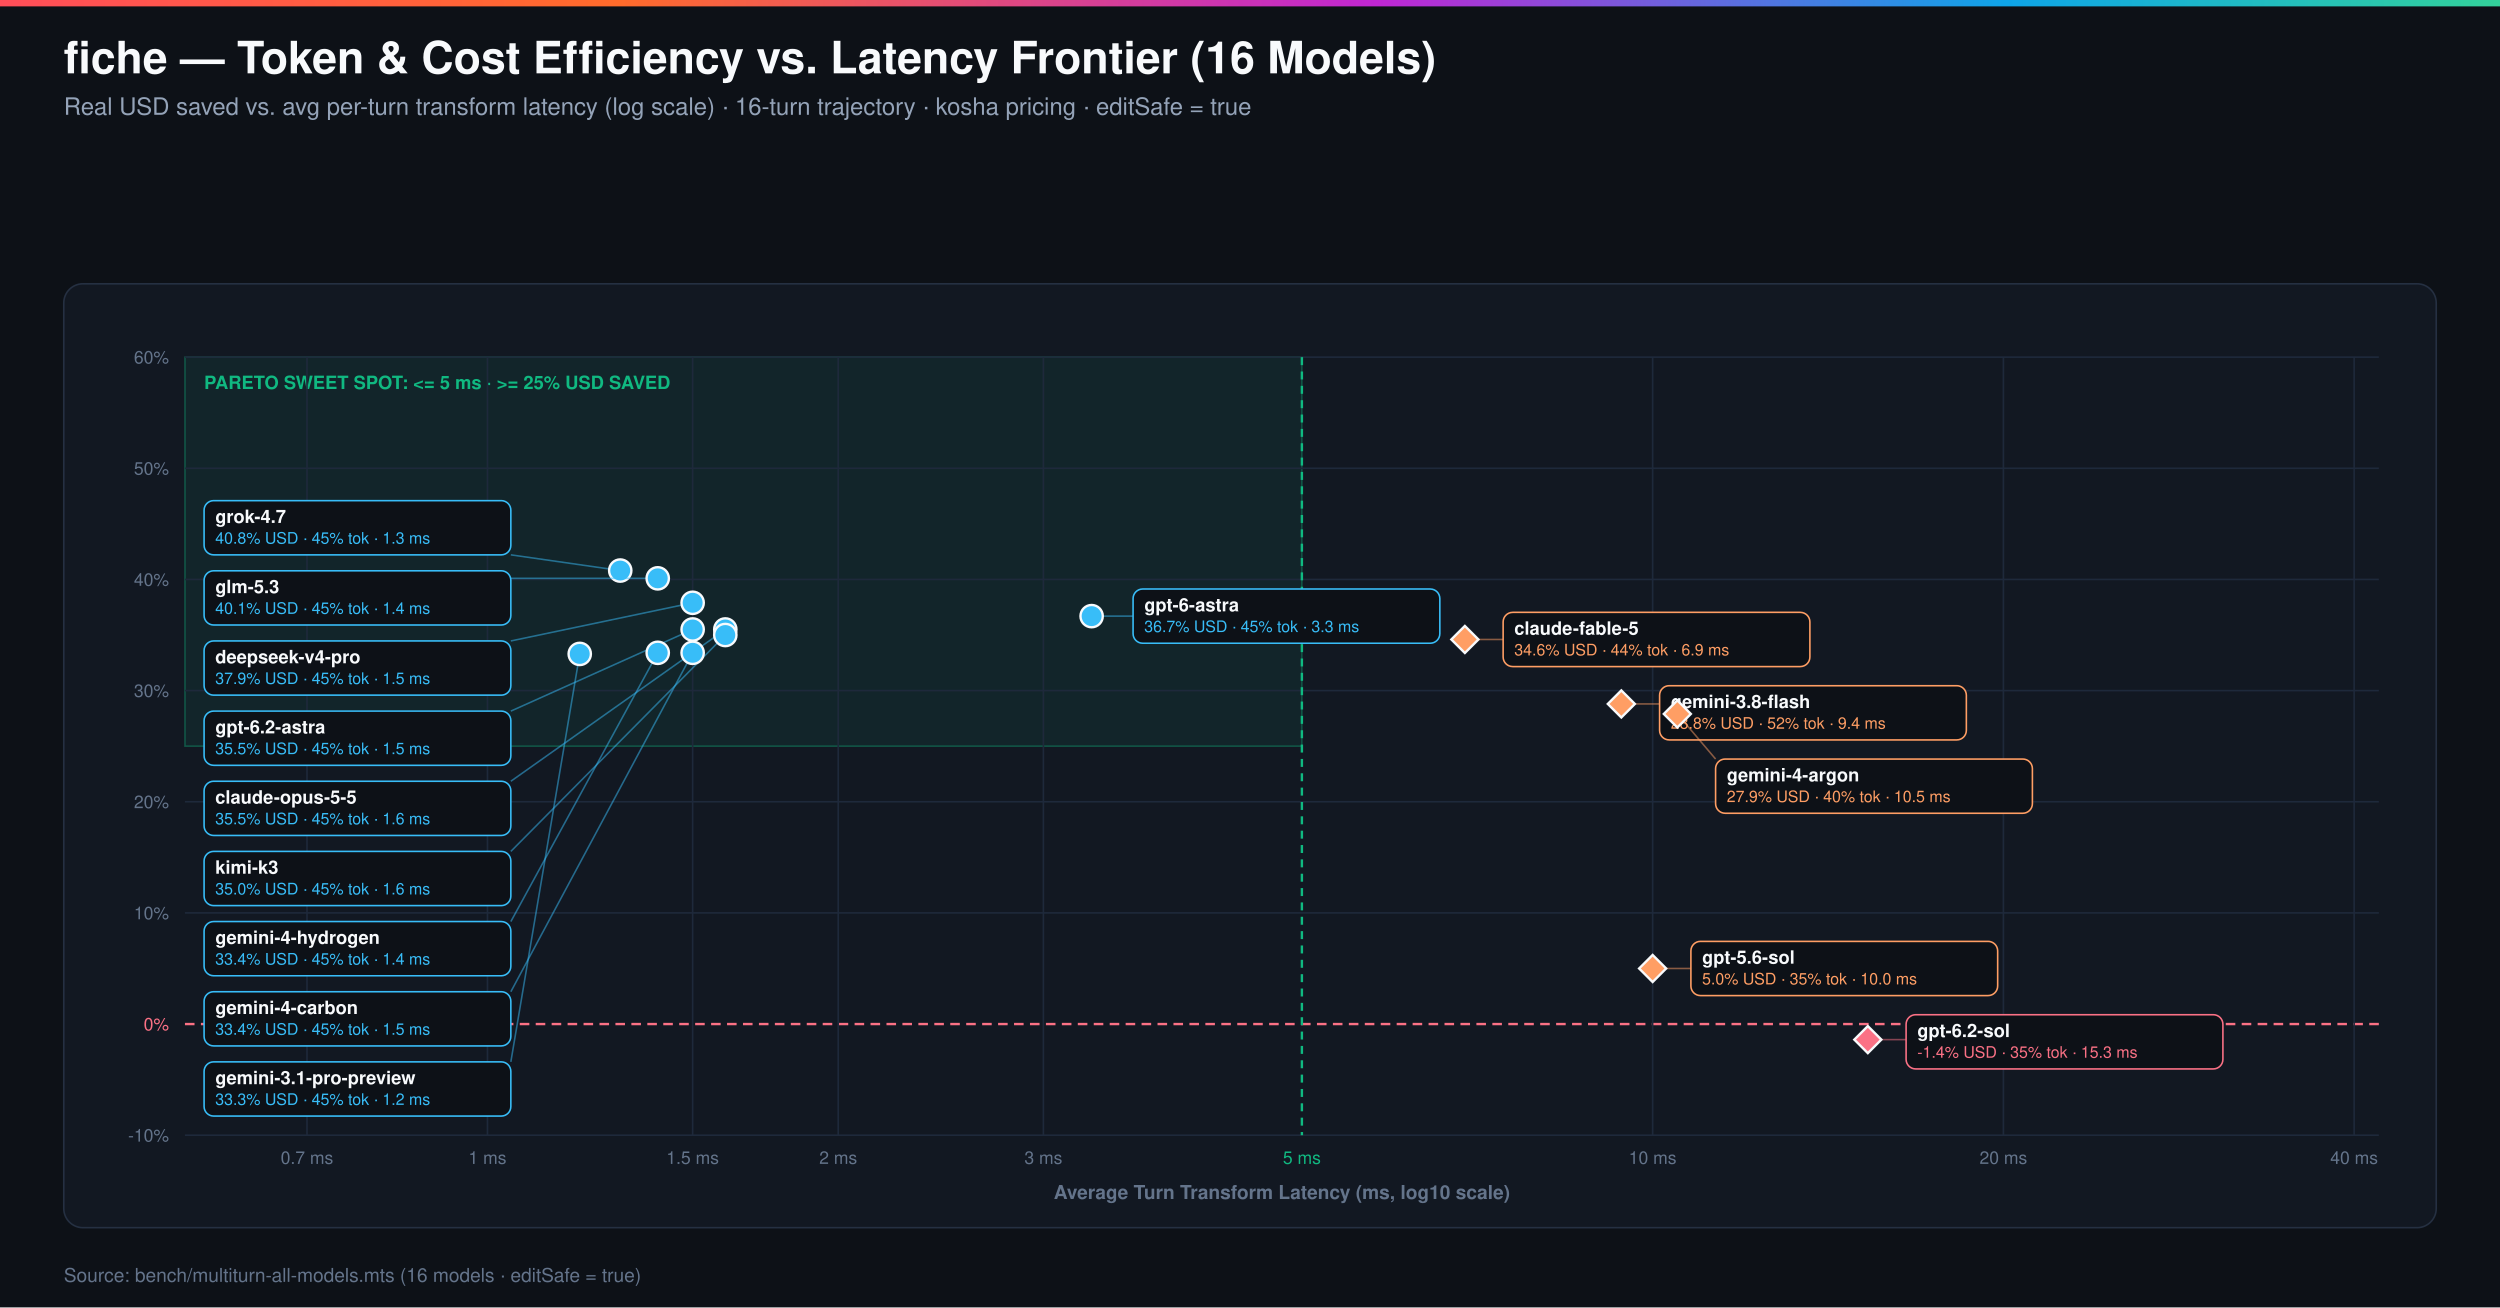
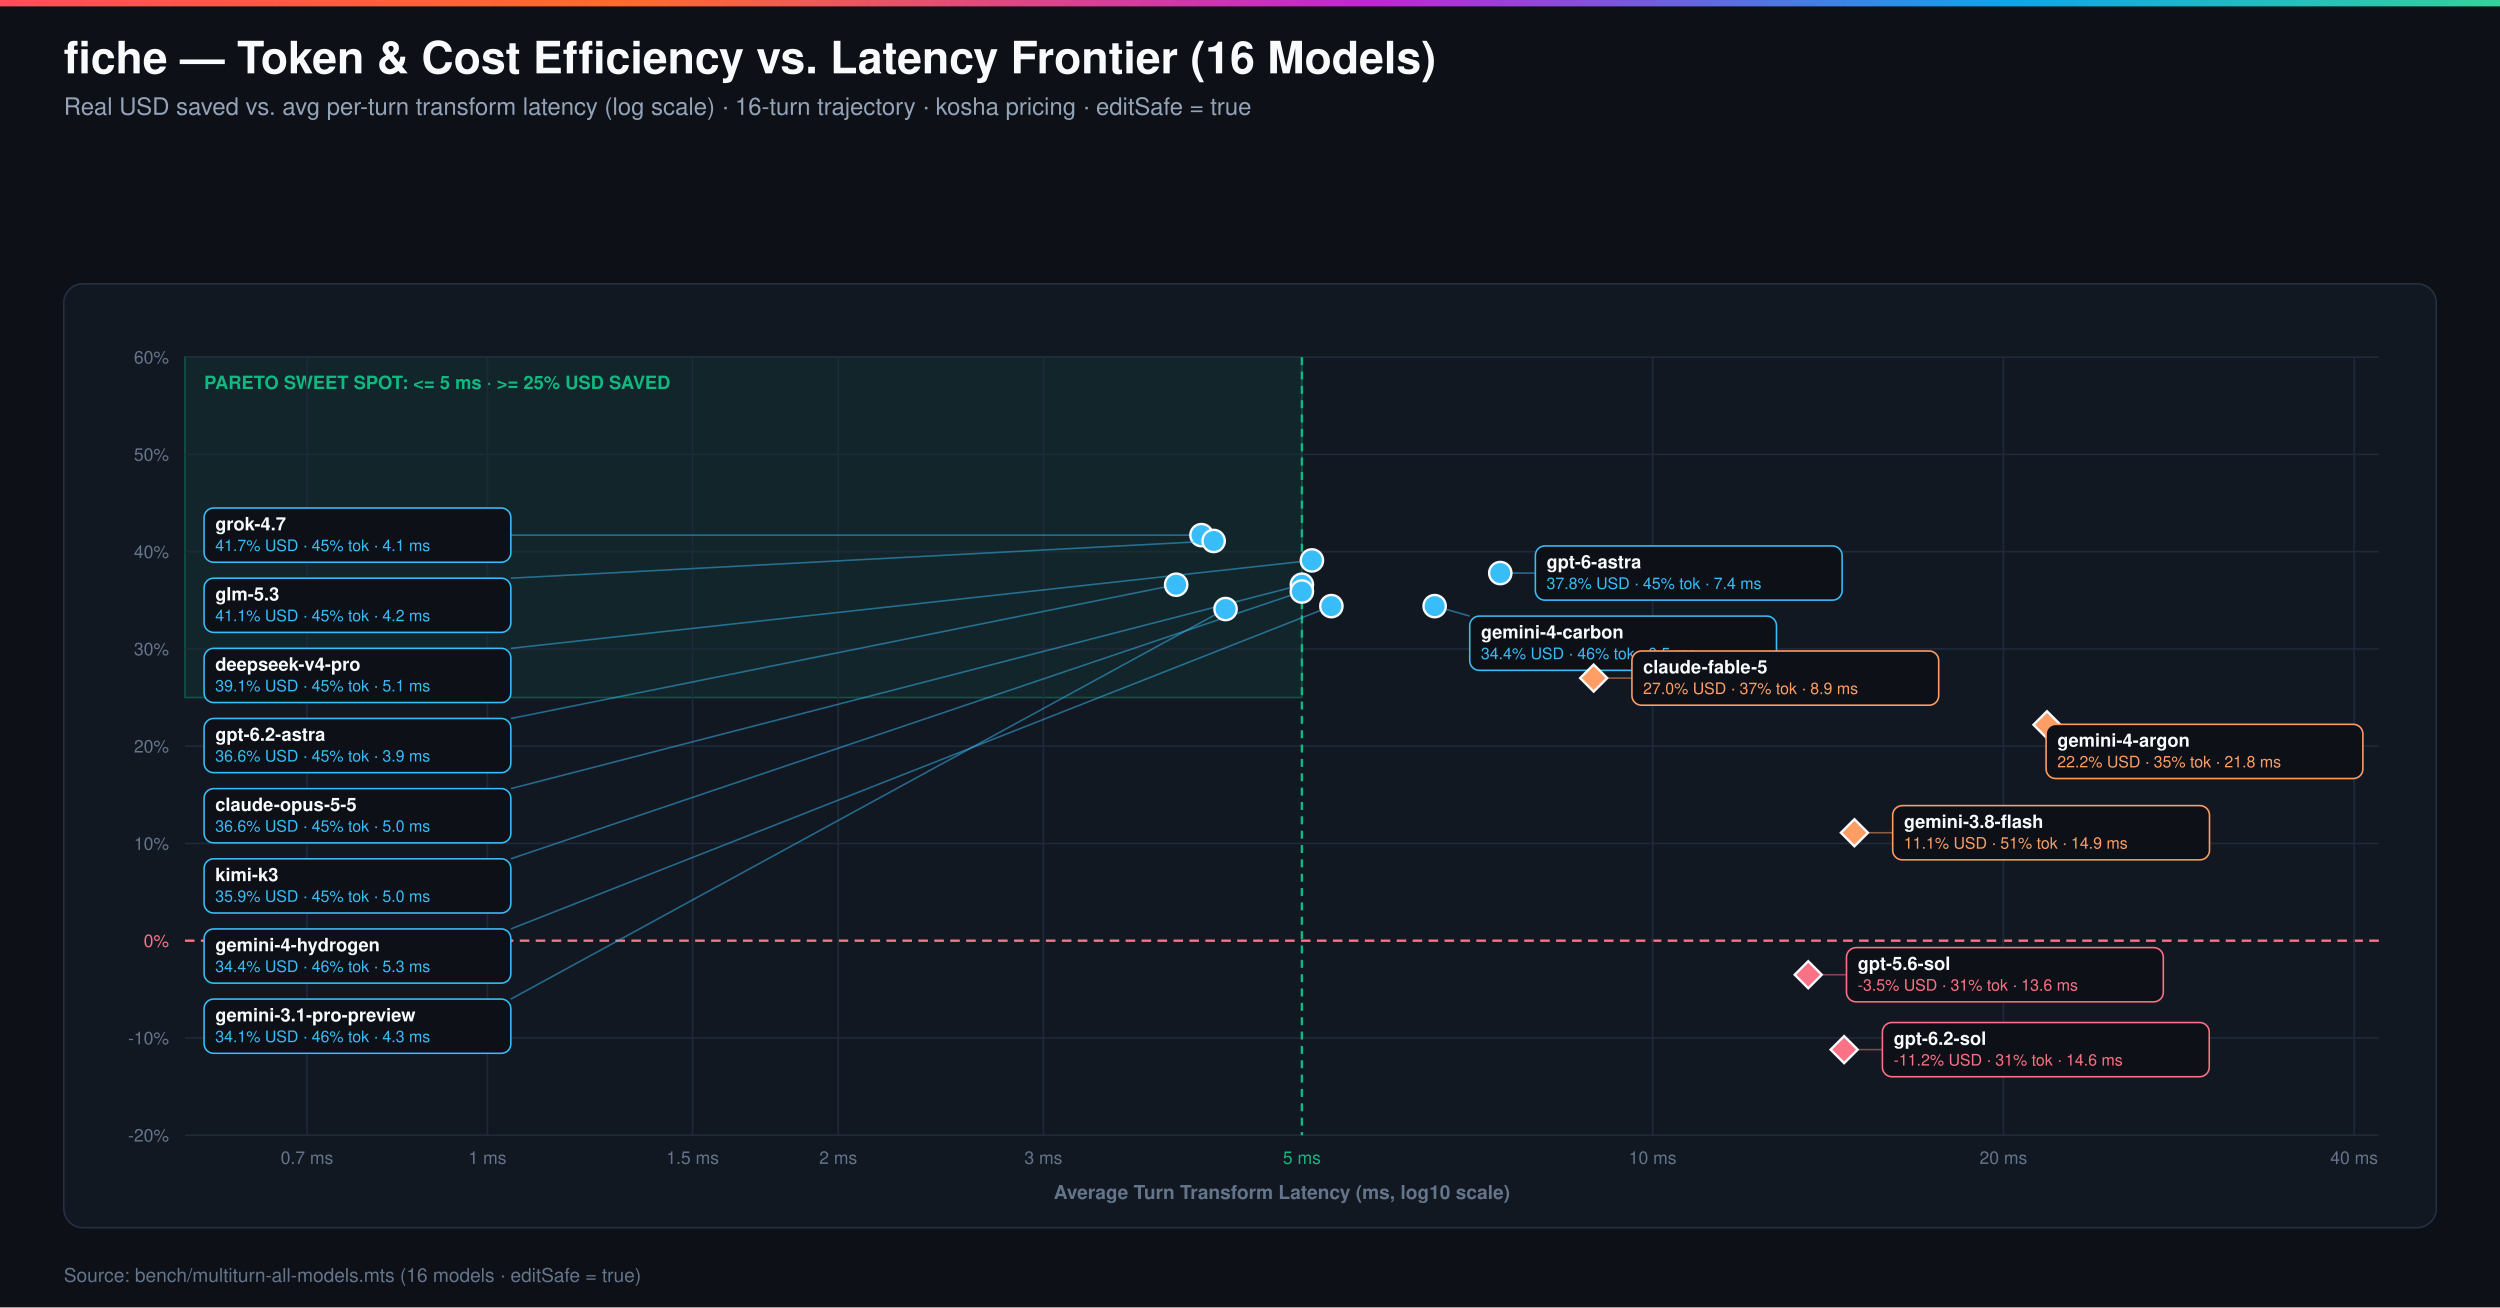
<svg xmlns="http://www.w3.org/2000/svg" viewBox="0 0 1568 820" width="1568" height="820" font-family="-apple-system,BlinkMacSystemFont,Segoe UI,Helvetica,Arial,sans-serif">
  <defs>
    <linearGradient id="prism" x1="0" y1="0" x2="1" y2="0">
      <stop offset="0%" stop-color="#FF4D5A" />
      <stop offset="25%" stop-color="#FF6B2B" />
      <stop offset="55%" stop-color="#C026D3" />
      <stop offset="80%" stop-color="#0EA5E9" />
      <stop offset="100%" stop-color="#34D399" />
    </linearGradient>
  </defs>
  <rect width="1568" height="820" fill="#0D1117" />
  <rect width="1568" height="4" fill="url(#prism)" />
  <text x="40" y="46" fill="#F8FAFC" font-size="28" font-weight="700">fiche — Token &amp; Cost Efficiency vs. Latency Frontier (16 Models)</text>
  <text x="40" y="72" fill="#94A3B8" font-size="15">Real USD saved vs. avg per-turn transform latency (log scale) · 16-turn trajectory · kosha pricing · editSafe = true</text>
  <rect x="40" y="178" width="1488" height="592" rx="12" fill="#121822" stroke="#253042" />
-   <rect x="116" y="224" width="700.543" height="244" fill="rgba(16,185,129,0.085)" stroke="rgba(16,185,129,0.35)" />
+   <rect x="116" y="224" width="700.543" height="213.5" fill="rgba(16,185,129,0.085)" stroke="rgba(16,185,129,0.35)" />
  <text x="128" y="244" fill="#10B981" font-size="11.5" font-weight="700">PARETO SWEET SPOT: &lt;= 5 ms · &gt;= 25% USD SAVED</text>
  <line x1="116" y1="712" x2="1492" y2="712" stroke="#1E293B" />
-   <text x="106" y="716" fill="#64748B" font-size="11" text-anchor="end">-10%</text>
-   <line x1="116" y1="642.286" x2="1492" y2="642.286" stroke="#FB7185" stroke-width="1.5" stroke-dasharray="6 4" />
-   <text x="106" y="646.286" fill="#FB7185" font-size="11" text-anchor="end">0%</text>
-   <line x1="116" y1="572.571" x2="1492" y2="572.571" stroke="#1E293B" />
-   <text x="106" y="576.571" fill="#64748B" font-size="11" text-anchor="end">10%</text>
-   <line x1="116" y1="502.857" x2="1492" y2="502.857" stroke="#1E293B" />
-   <text x="106" y="506.857" fill="#64748B" font-size="11" text-anchor="end">20%</text>
-   <line x1="116" y1="433.143" x2="1492" y2="433.143" stroke="#1E293B" />
-   <text x="106" y="437.143" fill="#64748B" font-size="11" text-anchor="end">30%</text>
-   <line x1="116" y1="363.429" x2="1492" y2="363.429" stroke="#1E293B" />
-   <text x="106" y="367.429" fill="#64748B" font-size="11" text-anchor="end">40%</text>
-   <line x1="116" y1="293.714" x2="1492" y2="293.714" stroke="#1E293B" />
-   <text x="106" y="297.714" fill="#64748B" font-size="11" text-anchor="end">50%</text>
+   <text x="106" y="716" fill="#64748B" font-size="11" text-anchor="end">-20%</text>
+   <line x1="116" y1="651" x2="1492" y2="651" stroke="#1E293B" />
+   <text x="106" y="655" fill="#64748B" font-size="11" text-anchor="end">-10%</text>
+   <line x1="116" y1="590" x2="1492" y2="590" stroke="#FB7185" stroke-width="1.5" stroke-dasharray="6 4" />
+   <text x="106" y="594" fill="#FB7185" font-size="11" text-anchor="end">0%</text>
+   <line x1="116" y1="529" x2="1492" y2="529" stroke="#1E293B" />
+   <text x="106" y="533" fill="#64748B" font-size="11" text-anchor="end">10%</text>
+   <line x1="116" y1="468" x2="1492" y2="468" stroke="#1E293B" />
+   <text x="106" y="472" fill="#64748B" font-size="11" text-anchor="end">20%</text>
+   <line x1="116" y1="407" x2="1492" y2="407" stroke="#1E293B" />
+   <text x="106" y="411" fill="#64748B" font-size="11" text-anchor="end">30%</text>
+   <line x1="116" y1="346" x2="1492" y2="346" stroke="#1E293B" />
+   <text x="106" y="350" fill="#64748B" font-size="11" text-anchor="end">40%</text>
+   <line x1="116" y1="285" x2="1492" y2="285" stroke="#1E293B" />
+   <text x="106" y="289" fill="#64748B" font-size="11" text-anchor="end">50%</text>
  <line x1="116" y1="224" x2="1492" y2="224" stroke="#1E293B" />
  <text x="106" y="228" fill="#64748B" font-size="11" text-anchor="end">60%</text>
  <line x1="192.54" y1="224" x2="192.54" y2="712" stroke="#1E293B" />
  <text x="192.54" y="730" fill="#64748B" font-size="11" text-anchor="middle">0.7 ms</text>
  <line x1="305.741" y1="224" x2="305.741" y2="712" stroke="#1E293B" />
  <text x="305.741" y="730" fill="#64748B" font-size="11" text-anchor="middle">1 ms</text>
  <line x1="434.427" y1="224" x2="434.427" y2="712" stroke="#1E293B" />
  <text x="434.427" y="730" fill="#64748B" font-size="11" text-anchor="middle">1.5 ms</text>
  <line x1="525.732" y1="224" x2="525.732" y2="712" stroke="#1E293B" />
  <text x="525.732" y="730" fill="#64748B" font-size="11" text-anchor="middle">2 ms</text>
  <line x1="654.418" y1="224" x2="654.418" y2="712" stroke="#1E293B" />
  <text x="654.418" y="730" fill="#64748B" font-size="11" text-anchor="middle">3 ms</text>
  <line x1="816.543" y1="224" x2="816.543" y2="712" stroke="#10B981" stroke-width="1.5" stroke-dasharray="5 4" />
  <text x="816.543" y="730" fill="#10B981" font-size="11" text-anchor="middle">5 ms</text>
  <line x1="1036.534" y1="224" x2="1036.534" y2="712" stroke="#1E293B" />
  <text x="1036.534" y="730" fill="#64748B" font-size="11" text-anchor="middle">10 ms</text>
  <line x1="1256.524" y1="224" x2="1256.524" y2="712" stroke="#1E293B" />
  <text x="1256.524" y="730" fill="#64748B" font-size="11" text-anchor="middle">20 ms</text>
  <line x1="1476.515" y1="224" x2="1476.515" y2="712" stroke="#1E293B" />
  <text x="1476.515" y="730" fill="#64748B" font-size="11" text-anchor="middle">40 ms</text>
-   <line x1="389.01" y1="357.851" x2="320.4" y2="348" stroke="#38BDF8" stroke-opacity="0.5" />
-   <circle cx="389.01" cy="357.851" r="7" fill="#38BDF8" stroke="#F8FAFC" stroke-width="1.5" />
-   <rect x="128" y="314" width="192.4" height="34" rx="6" fill="#0D1117" stroke="#38BDF8" />
-   <text x="135" y="328" fill="#F8FAFC" font-size="11.5" font-weight="700">grok-4.7</text>
-   <text x="135" y="341" fill="#38BDF8" font-size="10" font-weight="500">40.8% USD · 45% tok · 1.3 ms</text>
-   <line x1="412.53" y1="362.731" x2="320.4" y2="362.731" stroke="#38BDF8" stroke-opacity="0.5" />
-   <circle cx="412.53" cy="362.731" r="7" fill="#38BDF8" stroke="#F8FAFC" stroke-width="1.5" />
-   <rect x="128" y="358" width="192.4" height="34" rx="6" fill="#0D1117" stroke="#38BDF8" />
-   <text x="135" y="372" fill="#F8FAFC" font-size="11.5" font-weight="700">glm-5.3</text>
-   <text x="135" y="385" fill="#38BDF8" font-size="10" font-weight="500">40.1% USD · 45% tok · 1.4 ms</text>
-   <line x1="434.427" y1="378.069" x2="320.4" y2="402" stroke="#38BDF8" stroke-opacity="0.5" />
-   <circle cx="434.427" cy="378.069" r="7" fill="#38BDF8" stroke="#F8FAFC" stroke-width="1.5" />
-   <rect x="128" y="402" width="192.4" height="34" rx="6" fill="#0D1117" stroke="#38BDF8" />
-   <text x="135" y="416" fill="#F8FAFC" font-size="11.5" font-weight="700">deepseek-v4-pro</text>
-   <text x="135" y="429" fill="#38BDF8" font-size="10" font-weight="500">37.9% USD · 45% tok · 1.5 ms</text>
-   <line x1="684.667" y1="386.434" x2="710.667" y2="386.434" stroke="#38BDF8" stroke-opacity="0.5" />
-   <circle cx="684.667" cy="386.434" r="7" fill="#38BDF8" stroke="#F8FAFC" stroke-width="1.5" />
-   <rect x="710.667" y="369.434" width="192.4" height="34" rx="6" fill="#0D1117" stroke="#38BDF8" />
-   <text x="717.667" y="383.434" fill="#F8FAFC" font-size="11.5" font-weight="700">gpt-6-astra</text>
-   <text x="717.667" y="396.434" fill="#38BDF8" font-size="10" font-weight="500">36.7% USD · 45% tok · 3.3 ms</text>
-   <line x1="434.427" y1="394.8" x2="320.4" y2="446" stroke="#38BDF8" stroke-opacity="0.5" />
-   <circle cx="434.427" cy="394.8" r="7" fill="#38BDF8" stroke="#F8FAFC" stroke-width="1.5" />
-   <rect x="128" y="446" width="192.4" height="34" rx="6" fill="#0D1117" stroke="#38BDF8" />
-   <text x="135" y="460" fill="#F8FAFC" font-size="11.5" font-weight="700">gpt-6.2-astra</text>
-   <text x="135" y="473" fill="#38BDF8" font-size="10" font-weight="500">35.5% USD · 45% tok · 1.5 ms</text>
-   <line x1="454.91" y1="394.8" x2="320.4" y2="490" stroke="#38BDF8" stroke-opacity="0.5" />
-   <circle cx="454.91" cy="394.8" r="7" fill="#38BDF8" stroke="#F8FAFC" stroke-width="1.5" />
-   <rect x="128" y="490" width="192.4" height="34" rx="6" fill="#0D1117" stroke="#38BDF8" />
-   <text x="135" y="504" fill="#F8FAFC" font-size="11.5" font-weight="700">claude-opus-5-5</text>
-   <text x="135" y="517" fill="#38BDF8" font-size="10" font-weight="500">35.5% USD · 45% tok · 1.6 ms</text>
-   <line x1="454.91" y1="398.286" x2="320.4" y2="534" stroke="#38BDF8" stroke-opacity="0.5" />
-   <circle cx="454.91" cy="398.286" r="7" fill="#38BDF8" stroke="#F8FAFC" stroke-width="1.5" />
-   <rect x="128" y="534" width="192.4" height="34" rx="6" fill="#0D1117" stroke="#38BDF8" />
-   <text x="135" y="548" fill="#F8FAFC" font-size="11.5" font-weight="700">kimi-k3</text>
-   <text x="135" y="561" fill="#38BDF8" font-size="10" font-weight="500">35.0% USD · 45% tok · 1.6 ms</text>
-   <line x1="918.766" y1="401.074" x2="942.766" y2="401.074" stroke="#FF9E64" stroke-opacity="0.5" />
-   <rect x="912.766" y="395.074" width="12" height="12" transform="rotate(45 918.766 401.0743)" fill="#FF9E64" stroke="#F8FAFC" stroke-width="1.5" />
-   <rect x="942.766" y="384.074" width="192.4" height="34" rx="6" fill="#0D1117" stroke="#FF9E64" />
-   <text x="949.766" y="398.074" fill="#F8FAFC" font-size="11.5" font-weight="700">claude-fable-5</text>
-   <text x="949.766" y="411.074" fill="#FF9E64" font-size="10" font-weight="500">34.6% USD · 44% tok · 6.9 ms</text>
-   <line x1="412.53" y1="409.44" x2="320.4" y2="578" stroke="#38BDF8" stroke-opacity="0.5" />
-   <circle cx="412.53" cy="409.44" r="7" fill="#38BDF8" stroke="#F8FAFC" stroke-width="1.5" />
-   <rect x="128" y="578" width="192.4" height="34" rx="6" fill="#0D1117" stroke="#38BDF8" />
-   <text x="135" y="592" fill="#F8FAFC" font-size="11.5" font-weight="700">gemini-4-hydrogen</text>
-   <text x="135" y="605" fill="#38BDF8" font-size="10" font-weight="500">33.4% USD · 45% tok · 1.4 ms</text>
-   <line x1="434.427" y1="409.44" x2="320.4" y2="622" stroke="#38BDF8" stroke-opacity="0.5" />
-   <circle cx="434.427" cy="409.44" r="7" fill="#38BDF8" stroke="#F8FAFC" stroke-width="1.5" />
-   <rect x="128" y="622" width="192.4" height="34" rx="6" fill="#0D1117" stroke="#38BDF8" />
-   <text x="135" y="636" fill="#F8FAFC" font-size="11.5" font-weight="700">gemini-4-carbon</text>
-   <text x="135" y="649" fill="#38BDF8" font-size="10" font-weight="500">33.4% USD · 45% tok · 1.5 ms</text>
-   <line x1="363.606" y1="410.137" x2="320.4" y2="666" stroke="#38BDF8" stroke-opacity="0.5" />
-   <circle cx="363.606" cy="410.137" r="7" fill="#38BDF8" stroke="#F8FAFC" stroke-width="1.5" />
-   <rect x="128" y="666" width="192.4" height="34" rx="6" fill="#0D1117" stroke="#38BDF8" />
-   <text x="135" y="680" fill="#F8FAFC" font-size="11.5" font-weight="700">gemini-3.1-pro-preview</text>
-   <text x="135" y="693" fill="#38BDF8" font-size="10" font-weight="500">33.3% USD · 45% tok · 1.2 ms</text>
-   <line x1="1016.896" y1="441.509" x2="1040.896" y2="441.509" stroke="#FF9E64" stroke-opacity="0.5" />
-   <rect x="1010.896" y="435.509" width="12" height="12" transform="rotate(45 1016.896 441.5086)" fill="#FF9E64" stroke="#F8FAFC" stroke-width="1.5" />
-   <rect x="1040.896" y="430.074" width="192.4" height="34" rx="6" fill="#0D1117" stroke="#FF9E64" />
-   <text x="1047.896" y="444.074" fill="#F8FAFC" font-size="11.5" font-weight="700">gemini-3.8-flash</text>
-   <text x="1047.896" y="457.074" fill="#FF9E64" font-size="10" font-weight="500">28.8% USD · 52% tok · 9.4 ms</text>
-   <line x1="1052.019" y1="447.783" x2="1076.019" y2="476.074" stroke="#FF9E64" stroke-opacity="0.5" />
-   <rect x="1046.019" y="441.783" width="12" height="12" transform="rotate(45 1052.019 447.7829)" fill="#FF9E64" stroke="#F8FAFC" stroke-width="1.5" />
-   <rect x="1076.019" y="476.074" width="198.7" height="34" rx="6" fill="#0D1117" stroke="#FF9E64" />
-   <text x="1083.019" y="490.074" fill="#F8FAFC" font-size="11.5" font-weight="700">gemini-4-argon</text>
-   <text x="1083.019" y="503.074" fill="#FF9E64" font-size="10" font-weight="500">27.9% USD · 40% tok · 10.5 ms</text>
-   <line x1="1036.534" y1="607.429" x2="1060.534" y2="607.429" stroke="#FF9E64" stroke-opacity="0.5" />
-   <rect x="1030.534" y="601.429" width="12" height="12" transform="rotate(45 1036.534 607.4286)" fill="#FF9E64" stroke="#F8FAFC" stroke-width="1.5" />
-   <rect x="1060.534" y="590.429" width="192.4" height="34" rx="6" fill="#0D1117" stroke="#FF9E64" />
-   <text x="1067.534" y="604.429" fill="#F8FAFC" font-size="11.5" font-weight="700">gpt-5.6-sol</text>
-   <text x="1067.534" y="617.429" fill="#FF9E64" font-size="10" font-weight="500">5.0% USD · 35% tok · 10.0 ms</text>
-   <line x1="1171.505" y1="652.046" x2="1195.505" y2="652.046" stroke="#FB7185" stroke-opacity="0.5" />
-   <rect x="1165.505" y="646.046" width="12" height="12" transform="rotate(45 1171.505 652.0457)" fill="#FB7185" stroke="#F8FAFC" stroke-width="1.5" />
-   <rect x="1195.505" y="636.429" width="198.7" height="34" rx="6" fill="#0D1117" stroke="#FB7185" />
-   <text x="1202.505" y="650.429" fill="#F8FAFC" font-size="11.5" font-weight="700">gpt-6.2-sol</text>
-   <text x="1202.505" y="663.429" fill="#FB7185" font-size="10" font-weight="500">-1.4% USD · 35% tok · 15.3 ms</text>
+   <line x1="753.559" y1="335.63" x2="320.4" y2="335.63" stroke="#38BDF8" stroke-opacity="0.5" />
+   <circle cx="753.559" cy="335.63" r="7" fill="#38BDF8" stroke="#F8FAFC" stroke-width="1.5" />
+   <rect x="128" y="318.63" width="192.4" height="34" rx="6" fill="#0D1117" stroke="#38BDF8" />
+   <text x="135" y="332.63" fill="#F8FAFC" font-size="11.5" font-weight="700">grok-4.7</text>
+   <text x="135" y="345.63" fill="#38BDF8" font-size="10" font-weight="500">41.7% USD · 45% tok · 4.1 ms</text>
+   <line x1="761.207" y1="339.29" x2="320.4" y2="362.63" stroke="#38BDF8" stroke-opacity="0.5" />
+   <circle cx="761.207" cy="339.29" r="7" fill="#38BDF8" stroke="#F8FAFC" stroke-width="1.5" />
+   <rect x="128" y="362.63" width="192.4" height="34" rx="6" fill="#0D1117" stroke="#38BDF8" />
+   <text x="135" y="376.63" fill="#F8FAFC" font-size="11.5" font-weight="700">glm-5.3</text>
+   <text x="135" y="389.63" fill="#38BDF8" font-size="10" font-weight="500">41.1% USD · 45% tok · 4.2 ms</text>
+   <line x1="822.828" y1="351.49" x2="320.4" y2="406.63" stroke="#38BDF8" stroke-opacity="0.5" />
+   <circle cx="822.828" cy="351.49" r="7" fill="#38BDF8" stroke="#F8FAFC" stroke-width="1.5" />
+   <rect x="128" y="406.63" width="192.4" height="34" rx="6" fill="#0D1117" stroke="#38BDF8" />
+   <text x="135" y="420.63" fill="#F8FAFC" font-size="11.5" font-weight="700">deepseek-v4-pro</text>
+   <text x="135" y="433.63" fill="#38BDF8" font-size="10" font-weight="500">39.1% USD · 45% tok · 5.1 ms</text>
+   <line x1="940.969" y1="359.42" x2="962.969" y2="359.42" stroke="#38BDF8" stroke-opacity="0.5" />
+   <circle cx="940.969" cy="359.42" r="7" fill="#38BDF8" stroke="#F8FAFC" stroke-width="1.5" />
+   <rect x="962.969" y="342.42" width="192.4" height="34" rx="6" fill="#0D1117" stroke="#38BDF8" />
+   <text x="969.969" y="356.42" fill="#F8FAFC" font-size="11.5" font-weight="700">gpt-6-astra</text>
+   <text x="969.969" y="369.42" fill="#38BDF8" font-size="10" font-weight="500">37.8% USD · 45% tok · 7.4 ms</text>
+   <line x1="737.687" y1="366.74" x2="320.4" y2="450.63" stroke="#38BDF8" stroke-opacity="0.5" />
+   <circle cx="737.687" cy="366.74" r="7" fill="#38BDF8" stroke="#F8FAFC" stroke-width="1.5" />
+   <rect x="128" y="450.63" width="192.4" height="34" rx="6" fill="#0D1117" stroke="#38BDF8" />
+   <text x="135" y="464.63" fill="#F8FAFC" font-size="11.5" font-weight="700">gpt-6.2-astra</text>
+   <text x="135" y="477.63" fill="#38BDF8" font-size="10" font-weight="500">36.6% USD · 45% tok · 3.9 ms</text>
+   <line x1="816.543" y1="366.74" x2="320.4" y2="494.63" stroke="#38BDF8" stroke-opacity="0.5" />
+   <circle cx="816.543" cy="366.74" r="7" fill="#38BDF8" stroke="#F8FAFC" stroke-width="1.5" />
+   <rect x="128" y="494.63" width="192.4" height="34" rx="6" fill="#0D1117" stroke="#38BDF8" />
+   <text x="135" y="508.63" fill="#F8FAFC" font-size="11.5" font-weight="700">claude-opus-5-5</text>
+   <text x="135" y="521.63" fill="#38BDF8" font-size="10" font-weight="500">36.6% USD · 45% tok · 5.0 ms</text>
+   <line x1="816.543" y1="371.01" x2="320.4" y2="538.63" stroke="#38BDF8" stroke-opacity="0.5" />
+   <circle cx="816.543" cy="371.01" r="7" fill="#38BDF8" stroke="#F8FAFC" stroke-width="1.5" />
+   <rect x="128" y="538.63" width="192.4" height="34" rx="6" fill="#0D1117" stroke="#38BDF8" />
+   <text x="135" y="552.63" fill="#F8FAFC" font-size="11.5" font-weight="700">kimi-k3</text>
+   <text x="135" y="565.63" fill="#38BDF8" font-size="10" font-weight="500">35.9% USD · 45% tok · 5.0 ms</text>
+   <line x1="835.037" y1="380.16" x2="320.4" y2="582.63" stroke="#38BDF8" stroke-opacity="0.5" />
+   <circle cx="835.037" cy="380.16" r="7" fill="#38BDF8" stroke="#F8FAFC" stroke-width="1.5" />
+   <rect x="128" y="582.63" width="192.4" height="34" rx="6" fill="#0D1117" stroke="#38BDF8" />
+   <text x="135" y="596.63" fill="#F8FAFC" font-size="11.5" font-weight="700">gemini-4-hydrogen</text>
+   <text x="135" y="609.63" fill="#38BDF8" font-size="10" font-weight="500">34.4% USD · 46% tok · 5.3 ms</text>
+   <line x1="899.812" y1="380.16" x2="921.812" y2="386.42" stroke="#38BDF8" stroke-opacity="0.5" />
+   <circle cx="899.812" cy="380.16" r="7" fill="#38BDF8" stroke="#F8FAFC" stroke-width="1.5" />
+   <rect x="921.812" y="386.42" width="192.4" height="34" rx="6" fill="#0D1117" stroke="#38BDF8" />
+   <text x="928.812" y="400.42" fill="#F8FAFC" font-size="11.5" font-weight="700">gemini-4-carbon</text>
+   <text x="928.812" y="413.42" fill="#38BDF8" font-size="10" font-weight="500">34.4% USD · 46% tok · 6.5 ms</text>
+   <line x1="768.675" y1="381.99" x2="320.4" y2="626.63" stroke="#38BDF8" stroke-opacity="0.5" />
+   <circle cx="768.675" cy="381.99" r="7" fill="#38BDF8" stroke="#F8FAFC" stroke-width="1.5" />
+   <rect x="128" y="626.63" width="192.4" height="34" rx="6" fill="#0D1117" stroke="#38BDF8" />
+   <text x="135" y="640.63" fill="#F8FAFC" font-size="11.5" font-weight="700">gemini-3.1-pro-preview</text>
+   <text x="135" y="653.63" fill="#38BDF8" font-size="10" font-weight="500">34.1% USD · 46% tok · 4.3 ms</text>
+   <line x1="999.548" y1="425.3" x2="1023.548" y2="425.3" stroke="#FF9E64" stroke-opacity="0.5" />
+   <rect x="993.548" y="419.3" width="12" height="12" transform="rotate(45 999.5485 425.3)" fill="#FF9E64" stroke="#F8FAFC" stroke-width="1.5" />
+   <rect x="1023.548" y="408.3" width="192.4" height="34" rx="6" fill="#0D1117" stroke="#FF9E64" />
+   <text x="1030.548" y="422.3" fill="#F8FAFC" font-size="11.5" font-weight="700">claude-fable-5</text>
+   <text x="1030.548" y="435.3" fill="#FF9E64" font-size="10" font-weight="500">27.0% USD · 37% tok · 8.9 ms</text>
+   <rect x="1277.875" y="448.58" width="12" height="12" transform="rotate(45 1283.875 454.58)" fill="#FF9E64" stroke="#F8FAFC" stroke-width="1.5" />
+   <rect x="1283.3" y="454.3" width="198.7" height="34" rx="6" fill="#0D1117" stroke="#FF9E64" />
+   <text x="1290.3" y="468.3" fill="#F8FAFC" font-size="11.5" font-weight="700">gemini-4-argon</text>
+   <text x="1290.3" y="481.3" fill="#FF9E64" font-size="10" font-weight="500">22.2% USD · 35% tok · 21.8 ms</text>
+   <line x1="1163.097" y1="522.29" x2="1187.097" y2="522.29" stroke="#FF9E64" stroke-opacity="0.5" />
+   <rect x="1157.097" y="516.29" width="12" height="12" transform="rotate(45 1163.097 522.29)" fill="#FF9E64" stroke="#F8FAFC" stroke-width="1.5" />
+   <rect x="1187.097" y="505.29" width="198.7" height="34" rx="6" fill="#0D1117" stroke="#FF9E64" />
+   <text x="1194.097" y="519.29" fill="#F8FAFC" font-size="11.5" font-weight="700">gemini-3.8-flash</text>
+   <text x="1194.097" y="532.29" fill="#FF9E64" font-size="10" font-weight="500">11.1% USD · 51% tok · 14.9 ms</text>
+   <line x1="1134.123" y1="611.35" x2="1158.123" y2="611.35" stroke="#FB7185" stroke-opacity="0.5" />
+   <rect x="1128.123" y="605.35" width="12" height="12" transform="rotate(45 1134.123 611.35)" fill="#FB7185" stroke="#F8FAFC" stroke-width="1.5" />
+   <rect x="1158.123" y="594.35" width="198.7" height="34" rx="6" fill="#0D1117" stroke="#FB7185" />
+   <text x="1165.123" y="608.35" fill="#F8FAFC" font-size="11.5" font-weight="700">gpt-5.6-sol</text>
+   <text x="1165.123" y="621.35" fill="#FB7185" font-size="10" font-weight="500">-3.5% USD · 31% tok · 13.6 ms</text>
+   <line x1="1156.642" y1="658.32" x2="1180.642" y2="658.32" stroke="#FB7185" stroke-opacity="0.5" />
+   <rect x="1150.642" y="652.32" width="12" height="12" transform="rotate(45 1156.642 658.32)" fill="#FB7185" stroke="#F8FAFC" stroke-width="1.5" />
+   <rect x="1180.642" y="641.32" width="205" height="34" rx="6" fill="#0D1117" stroke="#FB7185" />
+   <text x="1187.642" y="655.32" fill="#F8FAFC" font-size="11.5" font-weight="700">gpt-6.2-sol</text>
+   <text x="1187.642" y="668.32" fill="#FB7185" font-size="10" font-weight="500">-11.2% USD · 31% tok · 14.6 ms</text>
  <text x="804" y="752" fill="#64748B" font-size="12" font-weight="600" text-anchor="middle">Average Turn Transform Latency (ms, log10 scale)</text>
  <text x="40" y="804" fill="#64748B" font-size="12">Source: bench/multiturn-all-models.mts (16 models · editSafe = true)</text>
</svg>
